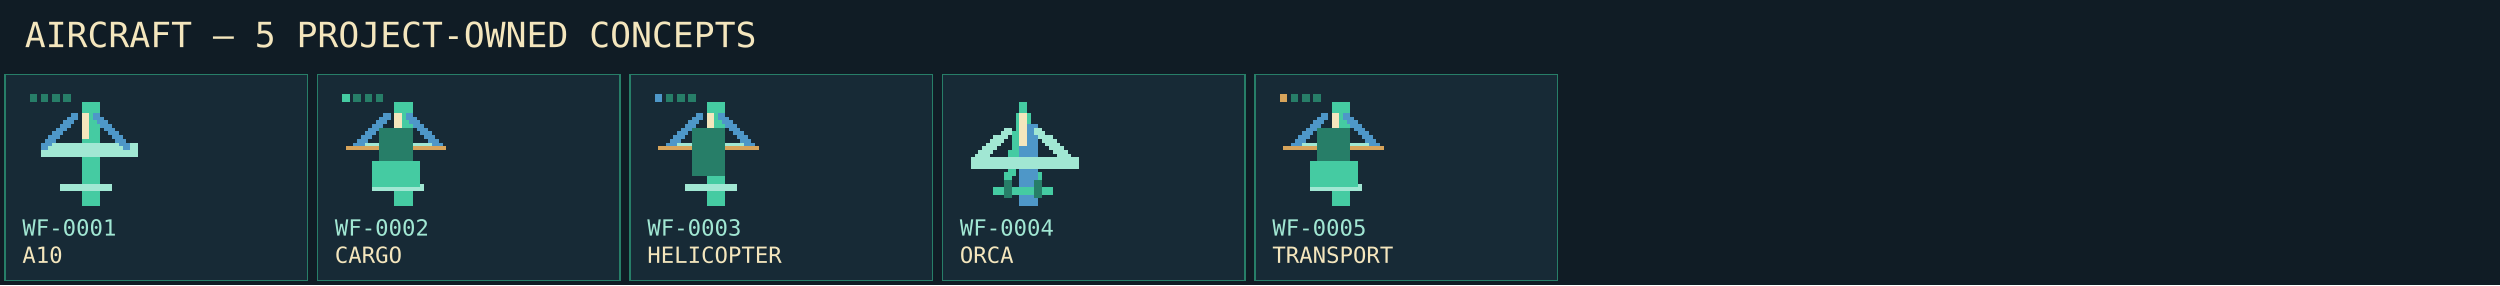
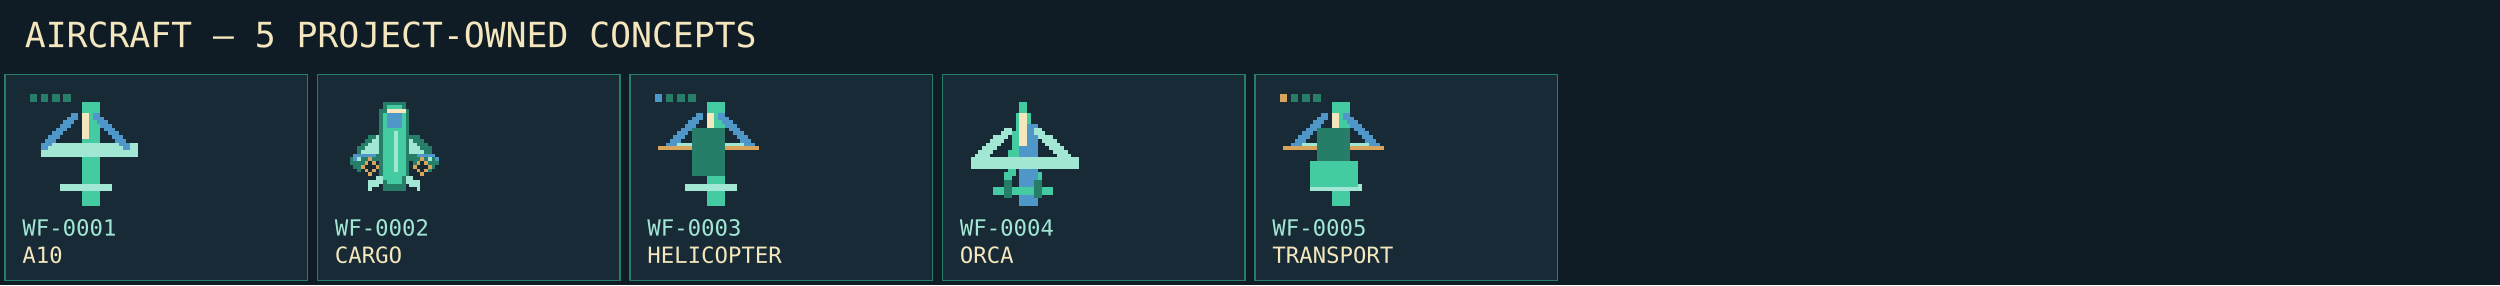
<svg xmlns="http://www.w3.org/2000/svg" viewBox="0 0 1008 115" width="1008" height="115" role="img" aria-label="World-Conquer aircraft first-pass art gallery" shape-rendering="crispEdges">
  <rect width="1008" height="115" fill="#101c25" />
  <text x="10" y="19" font-family="monospace" fill="#f4e6bd" font-size="14">AIRCRAFT — 5 PROJECT-OWNED CONCEPTS</text>
  <rect x="2" y="30" width="122" height="83" fill="#172a36" stroke="#277e68" stroke-width="0.5" />
  <g transform="translate(9 35) scale(1.5)">
    <rect x="2" y="2" width="2" height="1" fill="#277e68" />
    <rect x="5" y="2" width="2" height="1" fill="#277e68" />
    <rect x="8" y="2" width="2" height="1" fill="#277e68" />
    <rect x="11" y="2" width="2" height="1" fill="#277e68" />
    <rect x="2" y="3" width="2" height="1" fill="#277e68" />
    <rect x="5" y="3" width="2" height="1" fill="#277e68" />
    <rect x="8" y="3" width="2" height="1" fill="#277e68" />
    <rect x="11" y="3" width="2" height="1" fill="#277e68" />
    <rect x="16" y="4" width="5" height="1" fill="#45cba2" />
    <rect x="16" y="5" width="5" height="1" fill="#45cba2" />
    <rect x="16" y="6" width="5" height="1" fill="#45cba2" />
    <rect x="13" y="7" width="2" height="1" fill="#4e97c8" />
    <rect x="16" y="7" width="2" height="1" fill="#f4e6bd" />
    <rect x="18" y="7" width="1" height="1" fill="#45cba2" />
    <rect x="19" y="7" width="2" height="1" fill="#4e97c8" />
    <rect x="12" y="8" width="3" height="1" fill="#4e97c8" />
    <rect x="16" y="8" width="2" height="1" fill="#f4e6bd" />
    <rect x="18" y="8" width="1" height="1" fill="#45cba2" />
    <rect x="19" y="8" width="3" height="1" fill="#4e97c8" />
    <rect x="11" y="9" width="3" height="1" fill="#4e97c8" />
    <rect x="16" y="9" width="2" height="1" fill="#f4e6bd" />
    <rect x="18" y="9" width="2" height="1" fill="#45cba2" />
    <rect x="20" y="9" width="3" height="1" fill="#4e97c8" />
    <rect x="10" y="10" width="3" height="1" fill="#4e97c8" />
    <rect x="16" y="10" width="2" height="1" fill="#f4e6bd" />
    <rect x="18" y="10" width="3" height="1" fill="#45cba2" />
    <rect x="21" y="10" width="3" height="1" fill="#4e97c8" />
    <rect x="9" y="11" width="3" height="1" fill="#4e97c8" />
    <rect x="16" y="11" width="2" height="1" fill="#f4e6bd" />
    <rect x="18" y="11" width="3" height="1" fill="#45cba2" />
    <rect x="22" y="11" width="3" height="1" fill="#4e97c8" />
    <rect x="8" y="12" width="3" height="1" fill="#4e97c8" />
    <rect x="16" y="12" width="2" height="1" fill="#f4e6bd" />
    <rect x="18" y="12" width="3" height="1" fill="#45cba2" />
    <rect x="23" y="12" width="3" height="1" fill="#4e97c8" />
    <rect x="7" y="13" width="3" height="1" fill="#4e97c8" />
    <rect x="16" y="13" width="2" height="1" fill="#f4e6bd" />
    <rect x="18" y="13" width="3" height="1" fill="#45cba2" />
    <rect x="24" y="13" width="3" height="1" fill="#4e97c8" />
    <rect x="6" y="14" width="3" height="1" fill="#4e97c8" />
    <rect x="16" y="14" width="5" height="1" fill="#45cba2" />
    <rect x="25" y="14" width="3" height="1" fill="#4e97c8" />
    <rect x="5" y="15" width="3" height="1" fill="#4e97c8" />
    <rect x="8" y="15" width="18" height="1" fill="#a1e7d3" />
    <rect x="26" y="15" width="3" height="1" fill="#4e97c8" />
    <rect x="29" y="15" width="2" height="1" fill="#a1e7d3" />
    <rect x="5" y="16" width="2" height="1" fill="#4e97c8" />
    <rect x="7" y="16" width="20" height="1" fill="#a1e7d3" />
    <rect x="27" y="16" width="2" height="1" fill="#4e97c8" />
    <rect x="29" y="16" width="2" height="1" fill="#a1e7d3" />
    <rect x="5" y="17" width="26" height="1" fill="#a1e7d3" />
    <rect x="5" y="18" width="26" height="1" fill="#a1e7d3" />
    <rect x="16" y="19" width="5" height="1" fill="#45cba2" />
    <rect x="16" y="20" width="5" height="1" fill="#45cba2" />
    <rect x="16" y="21" width="5" height="1" fill="#45cba2" />
    <rect x="16" y="22" width="5" height="1" fill="#45cba2" />
    <rect x="16" y="23" width="5" height="1" fill="#45cba2" />
    <rect x="16" y="24" width="5" height="1" fill="#45cba2" />
    <rect x="16" y="25" width="5" height="1" fill="#45cba2" />
    <rect x="10" y="26" width="14" height="1" fill="#a1e7d3" />
    <rect x="10" y="27" width="14" height="1" fill="#a1e7d3" />
    <rect x="16" y="28" width="5" height="1" fill="#45cba2" />
    <rect x="16" y="29" width="5" height="1" fill="#45cba2" />
    <rect x="16" y="30" width="5" height="1" fill="#45cba2" />
    <rect x="16" y="31" width="5" height="1" fill="#45cba2" />
  </g>
  <g font-family="monospace" font-size="9" fill="#a1e7d3">
    <text x="9" y="95">WF-0001</text>
    <text x="9" y="106" fill="#f4e6bd">A10</text>
  </g>
  <rect x="128" y="30" width="122" height="83" fill="#172a36" stroke="#277e68" stroke-width="0.5" />
  <g transform="translate(135 35) scale(1.5)">
-     <rect x="2" y="2" width="2" height="1" fill="#45cba2" />
-     <rect x="5" y="2" width="2" height="1" fill="#277e68" />
-     <rect x="8" y="2" width="2" height="1" fill="#277e68" />
-     <rect x="11" y="2" width="2" height="1" fill="#277e68" />
-     <rect x="2" y="3" width="2" height="1" fill="#45cba2" />
-     <rect x="5" y="3" width="2" height="1" fill="#277e68" />
-     <rect x="8" y="3" width="2" height="1" fill="#277e68" />
-     <rect x="11" y="3" width="2" height="1" fill="#277e68" />
-     <rect x="16" y="4" width="5" height="1" fill="#45cba2" />
-     <rect x="16" y="5" width="5" height="1" fill="#45cba2" />
-     <rect x="16" y="6" width="5" height="1" fill="#45cba2" />
-     <rect x="13" y="7" width="2" height="1" fill="#4e97c8" />
-     <rect x="16" y="7" width="2" height="1" fill="#f4e6bd" />
+     <rect x="13" y="4" width="6" height="1" fill="#277e68" />
+     <rect x="13" y="5" width="1" height="1" fill="#277e68" />
+     <rect x="14" y="5" width="4" height="1" fill="#45cba2" />
+     <rect x="18" y="5" width="1" height="1" fill="#277e68" />
+     <rect x="12" y="6" width="2" height="1" fill="#277e68" />
+     <rect x="14" y="6" width="5" height="1" fill="#f4e6bd" />
+     <rect x="19" y="6" width="1" height="1" fill="#277e68" />
+     <rect x="12" y="7" width="1" height="1" fill="#277e68" />
+     <rect x="13" y="7" width="1" height="1" fill="#45cba2" />
+     <rect x="14" y="7" width="4" height="1" fill="#4e97c8" />
    <rect x="18" y="7" width="1" height="1" fill="#45cba2" />
-     <rect x="19" y="7" width="2" height="1" fill="#4e97c8" />
-     <rect x="12" y="8" width="3" height="1" fill="#4e97c8" />
-     <rect x="16" y="8" width="2" height="1" fill="#f4e6bd" />
+     <rect x="19" y="7" width="1" height="1" fill="#277e68" />
+     <rect x="12" y="8" width="1" height="1" fill="#277e68" />
+     <rect x="13" y="8" width="1" height="1" fill="#45cba2" />
+     <rect x="14" y="8" width="4" height="1" fill="#4e97c8" />
    <rect x="18" y="8" width="1" height="1" fill="#45cba2" />
-     <rect x="19" y="8" width="3" height="1" fill="#4e97c8" />
-     <rect x="11" y="9" width="3" height="1" fill="#4e97c8" />
-     <rect x="16" y="9" width="2" height="1" fill="#f4e6bd" />
-     <rect x="18" y="9" width="2" height="1" fill="#45cba2" />
-     <rect x="20" y="9" width="3" height="1" fill="#4e97c8" />
-     <rect x="10" y="10" width="3" height="1" fill="#4e97c8" />
-     <rect x="16" y="10" width="2" height="1" fill="#f4e6bd" />
-     <rect x="18" y="10" width="3" height="1" fill="#45cba2" />
-     <rect x="21" y="10" width="3" height="1" fill="#4e97c8" />
-     <rect x="9" y="11" width="3" height="1" fill="#4e97c8" />
-     <rect x="12" y="11" width="9" height="1" fill="#277e68" />
-     <rect x="22" y="11" width="3" height="1" fill="#4e97c8" />
-     <rect x="8" y="12" width="3" height="1" fill="#4e97c8" />
-     <rect x="12" y="12" width="9" height="1" fill="#277e68" />
-     <rect x="23" y="12" width="3" height="1" fill="#4e97c8" />
-     <rect x="7" y="13" width="3" height="1" fill="#4e97c8" />
-     <rect x="12" y="13" width="9" height="1" fill="#277e68" />
-     <rect x="24" y="13" width="3" height="1" fill="#4e97c8" />
-     <rect x="6" y="14" width="3" height="1" fill="#4e97c8" />
-     <rect x="12" y="14" width="9" height="1" fill="#277e68" />
-     <rect x="25" y="14" width="3" height="1" fill="#4e97c8" />
-     <rect x="5" y="15" width="3" height="1" fill="#4e97c8" />
-     <rect x="8" y="15" width="4" height="1" fill="#a1e7d3" />
-     <rect x="12" y="15" width="9" height="1" fill="#277e68" />
-     <rect x="21" y="15" width="5" height="1" fill="#a1e7d3" />
-     <rect x="26" y="15" width="3" height="1" fill="#4e97c8" />
-     <rect x="3" y="16" width="9" height="1" fill="#d7a45b" />
-     <rect x="12" y="16" width="9" height="1" fill="#277e68" />
-     <rect x="21" y="16" width="9" height="1" fill="#d7a45b" />
-     <rect x="12" y="17" width="9" height="1" fill="#277e68" />
-     <rect x="12" y="18" width="9" height="1" fill="#277e68" />
-     <rect x="12" y="19" width="9" height="1" fill="#277e68" />
-     <rect x="10" y="20" width="13" height="1" fill="#45cba2" />
-     <rect x="10" y="21" width="13" height="1" fill="#45cba2" />
-     <rect x="10" y="22" width="13" height="1" fill="#45cba2" />
-     <rect x="10" y="23" width="13" height="1" fill="#45cba2" />
-     <rect x="10" y="24" width="13" height="1" fill="#45cba2" />
-     <rect x="10" y="25" width="13" height="1" fill="#45cba2" />
-     <rect x="10" y="26" width="13" height="1" fill="#45cba2" />
-     <rect x="23" y="26" width="1" height="1" fill="#a1e7d3" />
-     <rect x="10" y="27" width="14" height="1" fill="#a1e7d3" />
-     <rect x="16" y="28" width="5" height="1" fill="#45cba2" />
-     <rect x="16" y="29" width="5" height="1" fill="#45cba2" />
-     <rect x="16" y="30" width="5" height="1" fill="#45cba2" />
-     <rect x="16" y="31" width="5" height="1" fill="#45cba2" />
+     <rect x="19" y="8" width="1" height="1" fill="#277e68" />
+     <rect x="12" y="9" width="1" height="1" fill="#277e68" />
+     <rect x="13" y="9" width="1" height="1" fill="#45cba2" />
+     <rect x="14" y="9" width="4" height="1" fill="#4e97c8" />
+     <rect x="18" y="9" width="1" height="1" fill="#45cba2" />
+     <rect x="19" y="9" width="1" height="1" fill="#277e68" />
+     <rect x="12" y="10" width="1" height="1" fill="#277e68" />
+     <rect x="13" y="10" width="1" height="1" fill="#45cba2" />
+     <rect x="14" y="10" width="4" height="1" fill="#4e97c8" />
+     <rect x="18" y="10" width="1" height="1" fill="#45cba2" />
+     <rect x="19" y="10" width="1" height="1" fill="#277e68" />
+     <rect x="12" y="11" width="1" height="1" fill="#277e68" />
+     <rect x="13" y="11" width="6" height="1" fill="#45cba2" />
+     <rect x="19" y="11" width="1" height="1" fill="#277e68" />
+     <rect x="12" y="12" width="1" height="1" fill="#277e68" />
+     <rect x="13" y="12" width="3" height="1" fill="#45cba2" />
+     <rect x="16" y="12" width="1" height="1" fill="#a1e7d3" />
+     <rect x="17" y="12" width="2" height="1" fill="#45cba2" />
+     <rect x="19" y="12" width="1" height="1" fill="#277e68" />
+     <rect x="9" y="13" width="2" height="1" fill="#277e68" />
+     <rect x="11" y="13" width="1" height="1" fill="#a1e7d3" />
+     <rect x="12" y="13" width="1" height="1" fill="#277e68" />
+     <rect x="13" y="13" width="3" height="1" fill="#45cba2" />
+     <rect x="16" y="13" width="1" height="1" fill="#a1e7d3" />
+     <rect x="17" y="13" width="2" height="1" fill="#45cba2" />
+     <rect x="19" y="13" width="4" height="1" fill="#277e68" />
+     <rect x="8" y="14" width="2" height="1" fill="#277e68" />
+     <rect x="10" y="14" width="2" height="1" fill="#a1e7d3" />
+     <rect x="12" y="14" width="1" height="1" fill="#277e68" />
+     <rect x="13" y="14" width="3" height="1" fill="#45cba2" />
+     <rect x="16" y="14" width="1" height="1" fill="#a1e7d3" />
+     <rect x="17" y="14" width="2" height="1" fill="#45cba2" />
+     <rect x="19" y="14" width="1" height="1" fill="#277e68" />
+     <rect x="20" y="14" width="1" height="1" fill="#a1e7d3" />
+     <rect x="21" y="14" width="3" height="1" fill="#277e68" />
+     <rect x="7" y="15" width="2" height="1" fill="#277e68" />
+     <rect x="9" y="15" width="3" height="1" fill="#a1e7d3" />
+     <rect x="12" y="15" width="1" height="1" fill="#277e68" />
+     <rect x="13" y="15" width="3" height="1" fill="#45cba2" />
+     <rect x="16" y="15" width="1" height="1" fill="#a1e7d3" />
+     <rect x="17" y="15" width="2" height="1" fill="#45cba2" />
+     <rect x="19" y="15" width="1" height="1" fill="#277e68" />
+     <rect x="20" y="15" width="2" height="1" fill="#a1e7d3" />
+     <rect x="22" y="15" width="3" height="1" fill="#277e68" />
+     <rect x="6" y="16" width="2" height="1" fill="#277e68" />
+     <rect x="8" y="16" width="4" height="1" fill="#a1e7d3" />
+     <rect x="12" y="16" width="1" height="1" fill="#277e68" />
+     <rect x="13" y="16" width="3" height="1" fill="#45cba2" />
+     <rect x="16" y="16" width="1" height="1" fill="#a1e7d3" />
+     <rect x="17" y="16" width="2" height="1" fill="#45cba2" />
+     <rect x="19" y="16" width="1" height="1" fill="#277e68" />
+     <rect x="20" y="16" width="3" height="1" fill="#a1e7d3" />
+     <rect x="23" y="16" width="3" height="1" fill="#277e68" />
+     <rect x="6" y="17" width="1" height="1" fill="#277e68" />
+     <rect x="7" y="17" width="5" height="1" fill="#a1e7d3" />
+     <rect x="12" y="17" width="1" height="1" fill="#277e68" />
+     <rect x="13" y="17" width="3" height="1" fill="#45cba2" />
+     <rect x="16" y="17" width="1" height="1" fill="#a1e7d3" />
+     <rect x="17" y="17" width="2" height="1" fill="#45cba2" />
+     <rect x="19" y="17" width="1" height="1" fill="#277e68" />
+     <rect x="20" y="17" width="4" height="1" fill="#a1e7d3" />
+     <rect x="24" y="17" width="2" height="1" fill="#277e68" />
+     <rect x="5" y="18" width="6" height="1" fill="#4e97c8" />
+     <rect x="11" y="18" width="2" height="1" fill="#277e68" />
+     <rect x="13" y="18" width="3" height="1" fill="#45cba2" />
+     <rect x="16" y="18" width="1" height="1" fill="#a1e7d3" />
+     <rect x="17" y="18" width="2" height="1" fill="#45cba2" />
+     <rect x="19" y="18" width="3" height="1" fill="#277e68" />
+     <rect x="22" y="18" width="5" height="1" fill="#4e97c8" />
+     <rect x="4" y="19" width="1" height="1" fill="#277e68" />
+     <rect x="5" y="19" width="1" height="1" fill="#4e97c8" />
+     <rect x="6" y="19" width="1" height="1" fill="#a1e7d3" />
+     <rect x="7" y="19" width="2" height="1" fill="#277e68" />
+     <rect x="9" y="19" width="1" height="1" fill="#d7a45b" />
+     <rect x="10" y="19" width="3" height="1" fill="#277e68" />
+     <rect x="13" y="19" width="3" height="1" fill="#45cba2" />
+     <rect x="16" y="19" width="1" height="1" fill="#a1e7d3" />
+     <rect x="17" y="19" width="2" height="1" fill="#45cba2" />
+     <rect x="19" y="19" width="4" height="1" fill="#277e68" />
+     <rect x="23" y="19" width="1" height="1" fill="#d7a45b" />
+     <rect x="24" y="19" width="1" height="1" fill="#277e68" />
+     <rect x="25" y="19" width="1" height="1" fill="#a1e7d3" />
+     <rect x="26" y="19" width="1" height="1" fill="#277e68" />
+     <rect x="27" y="19" width="1" height="1" fill="#4e97c8" />
+     <rect x="4" y="20" width="4" height="1" fill="#277e68" />
+     <rect x="8" y="20" width="1" height="1" fill="#d7a45b" />
+     <rect x="9" y="20" width="1" height="1" fill="#172a36" />
+     <rect x="10" y="20" width="1" height="1" fill="#d7a45b" />
+     <rect x="12" y="20" width="1" height="1" fill="#277e68" />
+     <rect x="13" y="20" width="3" height="1" fill="#45cba2" />
+     <rect x="16" y="20" width="1" height="1" fill="#a1e7d3" />
+     <rect x="17" y="20" width="2" height="1" fill="#45cba2" />
+     <rect x="19" y="20" width="1" height="1" fill="#277e68" />
+     <rect x="21" y="20" width="1" height="1" fill="#277e68" />
+     <rect x="22" y="20" width="1" height="1" fill="#d7a45b" />
+     <rect x="23" y="20" width="1" height="1" fill="#172a36" />
+     <rect x="24" y="20" width="1" height="1" fill="#d7a45b" />
+     <rect x="25" y="20" width="3" height="1" fill="#277e68" />
+     <rect x="5" y="21" width="2" height="1" fill="#277e68" />
+     <rect x="7" y="21" width="1" height="1" fill="#d7a45b" />
+     <rect x="8" y="21" width="3" height="1" fill="#172a36" />
+     <rect x="11" y="21" width="1" height="1" fill="#d7a45b" />
+     <rect x="12" y="21" width="1" height="1" fill="#277e68" />
+     <rect x="13" y="21" width="3" height="1" fill="#45cba2" />
+     <rect x="16" y="21" width="1" height="1" fill="#a1e7d3" />
+     <rect x="17" y="21" width="2" height="1" fill="#45cba2" />
+     <rect x="19" y="21" width="1" height="1" fill="#277e68" />
+     <rect x="21" y="21" width="1" height="1" fill="#d7a45b" />
+     <rect x="22" y="21" width="3" height="1" fill="#172a36" />
+     <rect x="25" y="21" width="1" height="1" fill="#d7a45b" />
+     <rect x="26" y="21" width="1" height="1" fill="#277e68" />
+     <rect x="6" y="22" width="1" height="1" fill="#277e68" />
+     <rect x="8" y="22" width="1" height="1" fill="#d7a45b" />
+     <rect x="9" y="22" width="1" height="1" fill="#172a36" />
+     <rect x="10" y="22" width="1" height="1" fill="#d7a45b" />
+     <rect x="12" y="22" width="1" height="1" fill="#277e68" />
+     <rect x="13" y="22" width="3" height="1" fill="#45cba2" />
+     <rect x="16" y="22" width="1" height="1" fill="#a1e7d3" />
+     <rect x="17" y="22" width="2" height="1" fill="#45cba2" />
+     <rect x="19" y="22" width="1" height="1" fill="#277e68" />
+     <rect x="22" y="22" width="1" height="1" fill="#d7a45b" />
+     <rect x="23" y="22" width="1" height="1" fill="#172a36" />
+     <rect x="24" y="22" width="1" height="1" fill="#d7a45b" />
+     <rect x="25" y="22" width="1" height="1" fill="#277e68" />
+     <rect x="9" y="23" width="1" height="1" fill="#d7a45b" />
+     <rect x="12" y="23" width="1" height="1" fill="#277e68" />
+     <rect x="13" y="23" width="6" height="1" fill="#45cba2" />
+     <rect x="19" y="23" width="1" height="1" fill="#277e68" />
+     <rect x="23" y="23" width="1" height="1" fill="#d7a45b" />
+     <rect x="11" y="24" width="2" height="1" fill="#a1e7d3" />
+     <rect x="13" y="24" width="5" height="1" fill="#45cba2" />
+     <rect x="18" y="24" width="1" height="1" fill="#277e68" />
+     <rect x="19" y="24" width="2" height="1" fill="#a1e7d3" />
+     <rect x="9" y="25" width="4" height="1" fill="#a1e7d3" />
+     <rect x="13" y="25" width="1" height="1" fill="#277e68" />
+     <rect x="14" y="25" width="4" height="1" fill="#45cba2" />
+     <rect x="18" y="25" width="1" height="1" fill="#277e68" />
+     <rect x="19" y="25" width="4" height="1" fill="#a1e7d3" />
+     <rect x="9" y="26" width="3" height="1" fill="#a1e7d3" />
+     <rect x="13" y="26" width="6" height="1" fill="#277e68" />
+     <rect x="20" y="26" width="3" height="1" fill="#a1e7d3" />
+     <rect x="9" y="27" width="1" height="1" fill="#a1e7d3" />
+     <rect x="13" y="27" width="6" height="1" fill="#277e68" />
+     <rect x="22" y="27" width="1" height="1" fill="#a1e7d3" />
  </g>
  <g font-family="monospace" font-size="9" fill="#a1e7d3">
    <text x="135" y="95">WF-0002</text>
    <text x="135" y="106" fill="#f4e6bd">CARGO</text>
  </g>
  <rect x="254" y="30" width="122" height="83" fill="#172a36" stroke="#277e68" stroke-width="0.5" />
  <g transform="translate(261 35) scale(1.5)">
    <rect x="2" y="2" width="2" height="1" fill="#4e97c8" />
    <rect x="5" y="2" width="2" height="1" fill="#277e68" />
    <rect x="8" y="2" width="2" height="1" fill="#277e68" />
    <rect x="11" y="2" width="2" height="1" fill="#277e68" />
    <rect x="2" y="3" width="2" height="1" fill="#4e97c8" />
    <rect x="5" y="3" width="2" height="1" fill="#277e68" />
    <rect x="8" y="3" width="2" height="1" fill="#277e68" />
    <rect x="11" y="3" width="2" height="1" fill="#277e68" />
    <rect x="16" y="4" width="5" height="1" fill="#45cba2" />
    <rect x="16" y="5" width="5" height="1" fill="#45cba2" />
    <rect x="16" y="6" width="5" height="1" fill="#45cba2" />
    <rect x="13" y="7" width="2" height="1" fill="#4e97c8" />
    <rect x="16" y="7" width="2" height="1" fill="#f4e6bd" />
    <rect x="18" y="7" width="1" height="1" fill="#45cba2" />
    <rect x="19" y="7" width="2" height="1" fill="#4e97c8" />
    <rect x="12" y="8" width="3" height="1" fill="#4e97c8" />
    <rect x="16" y="8" width="2" height="1" fill="#f4e6bd" />
    <rect x="18" y="8" width="1" height="1" fill="#45cba2" />
    <rect x="19" y="8" width="3" height="1" fill="#4e97c8" />
    <rect x="11" y="9" width="3" height="1" fill="#4e97c8" />
    <rect x="16" y="9" width="2" height="1" fill="#f4e6bd" />
    <rect x="18" y="9" width="2" height="1" fill="#45cba2" />
    <rect x="20" y="9" width="3" height="1" fill="#4e97c8" />
    <rect x="10" y="10" width="3" height="1" fill="#4e97c8" />
    <rect x="16" y="10" width="2" height="1" fill="#f4e6bd" />
    <rect x="18" y="10" width="3" height="1" fill="#45cba2" />
    <rect x="21" y="10" width="3" height="1" fill="#4e97c8" />
    <rect x="9" y="11" width="3" height="1" fill="#4e97c8" />
    <rect x="12" y="11" width="9" height="1" fill="#277e68" />
    <rect x="22" y="11" width="3" height="1" fill="#4e97c8" />
    <rect x="8" y="12" width="3" height="1" fill="#4e97c8" />
    <rect x="12" y="12" width="9" height="1" fill="#277e68" />
    <rect x="23" y="12" width="3" height="1" fill="#4e97c8" />
    <rect x="7" y="13" width="3" height="1" fill="#4e97c8" />
    <rect x="12" y="13" width="9" height="1" fill="#277e68" />
    <rect x="24" y="13" width="3" height="1" fill="#4e97c8" />
    <rect x="6" y="14" width="3" height="1" fill="#4e97c8" />
    <rect x="12" y="14" width="9" height="1" fill="#277e68" />
    <rect x="25" y="14" width="3" height="1" fill="#4e97c8" />
    <rect x="5" y="15" width="3" height="1" fill="#4e97c8" />
    <rect x="8" y="15" width="4" height="1" fill="#a1e7d3" />
    <rect x="12" y="15" width="9" height="1" fill="#277e68" />
    <rect x="21" y="15" width="5" height="1" fill="#a1e7d3" />
    <rect x="26" y="15" width="3" height="1" fill="#4e97c8" />
    <rect x="3" y="16" width="9" height="1" fill="#d7a45b" />
    <rect x="12" y="16" width="9" height="1" fill="#277e68" />
    <rect x="21" y="16" width="9" height="1" fill="#d7a45b" />
    <rect x="12" y="17" width="9" height="1" fill="#277e68" />
    <rect x="12" y="18" width="9" height="1" fill="#277e68" />
    <rect x="12" y="19" width="9" height="1" fill="#277e68" />
    <rect x="12" y="20" width="9" height="1" fill="#277e68" />
    <rect x="12" y="21" width="9" height="1" fill="#277e68" />
    <rect x="12" y="22" width="9" height="1" fill="#277e68" />
    <rect x="12" y="23" width="9" height="1" fill="#277e68" />
    <rect x="16" y="24" width="5" height="1" fill="#45cba2" />
    <rect x="16" y="25" width="5" height="1" fill="#45cba2" />
    <rect x="10" y="26" width="14" height="1" fill="#a1e7d3" />
    <rect x="10" y="27" width="14" height="1" fill="#a1e7d3" />
    <rect x="16" y="28" width="5" height="1" fill="#45cba2" />
    <rect x="16" y="29" width="5" height="1" fill="#45cba2" />
    <rect x="16" y="30" width="5" height="1" fill="#45cba2" />
    <rect x="16" y="31" width="5" height="1" fill="#45cba2" />
  </g>
  <g font-family="monospace" font-size="9" fill="#a1e7d3">
    <text x="261" y="95">WF-0003</text>
    <text x="261" y="106" fill="#f4e6bd">HELICOPTER</text>
  </g>
  <rect x="380" y="30" width="122" height="83" fill="#172a36" stroke="#277e68" stroke-width="0.5" />
  <g transform="translate(387 35) scale(1.5)">
    <rect x="16" y="4" width="2" height="1" fill="#45cba2" />
    <rect x="16" y="5" width="2" height="1" fill="#45cba2" />
    <rect x="16" y="6" width="2" height="1" fill="#45cba2" />
    <rect x="15" y="7" width="1" height="1" fill="#45cba2" />
    <rect x="16" y="7" width="2" height="1" fill="#f4e6bd" />
    <rect x="18" y="7" width="1" height="1" fill="#45cba2" />
    <rect x="15" y="8" width="1" height="1" fill="#45cba2" />
    <rect x="16" y="8" width="2" height="1" fill="#f4e6bd" />
    <rect x="18" y="8" width="1" height="1" fill="#45cba2" />
    <rect x="15" y="9" width="1" height="1" fill="#45cba2" />
    <rect x="16" y="9" width="2" height="1" fill="#f4e6bd" />
    <rect x="18" y="9" width="1" height="1" fill="#45cba2" />
    <rect x="15" y="10" width="1" height="1" fill="#45cba2" />
    <rect x="16" y="10" width="2" height="1" fill="#f4e6bd" />
    <rect x="18" y="10" width="3" height="1" fill="#4e97c8" />
    <rect x="12" y="11" width="2" height="1" fill="#a1e7d3" />
    <rect x="15" y="11" width="1" height="1" fill="#45cba2" />
    <rect x="16" y="11" width="2" height="1" fill="#f4e6bd" />
    <rect x="18" y="11" width="2" height="1" fill="#4e97c8" />
    <rect x="20" y="11" width="2" height="1" fill="#a1e7d3" />
    <rect x="11" y="12" width="3" height="1" fill="#a1e7d3" />
    <rect x="14" y="12" width="2" height="1" fill="#45cba2" />
    <rect x="16" y="12" width="2" height="1" fill="#f4e6bd" />
    <rect x="18" y="12" width="2" height="1" fill="#4e97c8" />
    <rect x="20" y="12" width="3" height="1" fill="#a1e7d3" />
    <rect x="9" y="13" width="4" height="1" fill="#a1e7d3" />
    <rect x="14" y="13" width="2" height="1" fill="#45cba2" />
    <rect x="16" y="13" width="2" height="1" fill="#f4e6bd" />
    <rect x="18" y="13" width="3" height="1" fill="#4e97c8" />
    <rect x="21" y="13" width="4" height="1" fill="#a1e7d3" />
    <rect x="8" y="14" width="4" height="1" fill="#a1e7d3" />
    <rect x="14" y="14" width="2" height="1" fill="#45cba2" />
    <rect x="16" y="14" width="2" height="1" fill="#f4e6bd" />
    <rect x="18" y="14" width="3" height="1" fill="#4e97c8" />
    <rect x="22" y="14" width="4" height="1" fill="#a1e7d3" />
    <rect x="7" y="15" width="4" height="1" fill="#a1e7d3" />
    <rect x="14" y="15" width="2" height="1" fill="#45cba2" />
    <rect x="16" y="15" width="2" height="1" fill="#f4e6bd" />
    <rect x="18" y="15" width="3" height="1" fill="#4e97c8" />
    <rect x="23" y="15" width="4" height="1" fill="#a1e7d3" />
    <rect x="6" y="16" width="4" height="1" fill="#a1e7d3" />
    <rect x="14" y="16" width="2" height="1" fill="#45cba2" />
    <rect x="16" y="16" width="5" height="1" fill="#4e97c8" />
    <rect x="24" y="16" width="4" height="1" fill="#a1e7d3" />
    <rect x="5" y="17" width="4" height="1" fill="#a1e7d3" />
    <rect x="13" y="17" width="3" height="1" fill="#45cba2" />
    <rect x="16" y="17" width="5" height="1" fill="#4e97c8" />
    <rect x="25" y="17" width="4" height="1" fill="#a1e7d3" />
    <rect x="4" y="18" width="4" height="1" fill="#a1e7d3" />
    <rect x="13" y="18" width="3" height="1" fill="#45cba2" />
    <rect x="16" y="18" width="5" height="1" fill="#4e97c8" />
    <rect x="26" y="18" width="4" height="1" fill="#a1e7d3" />
    <rect x="3" y="19" width="29" height="1" fill="#a1e7d3" />
    <rect x="3" y="20" width="29" height="1" fill="#a1e7d3" />
    <rect x="3" y="21" width="29" height="1" fill="#a1e7d3" />
    <rect x="13" y="22" width="2" height="1" fill="#45cba2" />
    <rect x="16" y="22" width="5" height="1" fill="#4e97c8" />
    <rect x="12" y="23" width="3" height="1" fill="#45cba2" />
    <rect x="16" y="23" width="5" height="1" fill="#4e97c8" />
    <rect x="21" y="23" width="1" height="1" fill="#45cba2" />
    <rect x="12" y="24" width="2" height="1" fill="#45cba2" />
    <rect x="16" y="24" width="5" height="1" fill="#4e97c8" />
    <rect x="21" y="24" width="1" height="1" fill="#45cba2" />
    <rect x="12" y="25" width="2" height="1" fill="#277e68" />
    <rect x="16" y="25" width="4" height="1" fill="#4e97c8" />
    <rect x="20" y="25" width="2" height="1" fill="#277e68" />
    <rect x="12" y="26" width="2" height="1" fill="#277e68" />
    <rect x="16" y="26" width="4" height="1" fill="#4e97c8" />
    <rect x="20" y="26" width="2" height="1" fill="#277e68" />
    <rect x="9" y="27" width="3" height="1" fill="#45cba2" />
    <rect x="12" y="27" width="2" height="1" fill="#277e68" />
    <rect x="14" y="27" width="6" height="1" fill="#45cba2" />
    <rect x="20" y="27" width="2" height="1" fill="#277e68" />
    <rect x="22" y="27" width="3" height="1" fill="#45cba2" />
    <rect x="9" y="28" width="3" height="1" fill="#45cba2" />
    <rect x="12" y="28" width="2" height="1" fill="#277e68" />
    <rect x="14" y="28" width="6" height="1" fill="#45cba2" />
    <rect x="20" y="28" width="2" height="1" fill="#277e68" />
    <rect x="22" y="28" width="3" height="1" fill="#45cba2" />
    <rect x="12" y="29" width="2" height="1" fill="#277e68" />
    <rect x="16" y="29" width="4" height="1" fill="#4e97c8" />
    <rect x="20" y="29" width="2" height="1" fill="#277e68" />
    <rect x="16" y="30" width="5" height="1" fill="#4e97c8" />
    <rect x="16" y="31" width="5" height="1" fill="#4e97c8" />
  </g>
  <g font-family="monospace" font-size="9" fill="#a1e7d3">
    <text x="387" y="95">WF-0004</text>
    <text x="387" y="106" fill="#f4e6bd">ORCA</text>
  </g>
  <rect x="506" y="30" width="122" height="83" fill="#172a36" stroke="#277e68" stroke-width="0.5" />
  <g transform="translate(513 35) scale(1.5)">
    <rect x="2" y="2" width="2" height="1" fill="#d7a45b" />
    <rect x="5" y="2" width="2" height="1" fill="#277e68" />
    <rect x="8" y="2" width="2" height="1" fill="#277e68" />
    <rect x="11" y="2" width="2" height="1" fill="#277e68" />
    <rect x="2" y="3" width="2" height="1" fill="#d7a45b" />
    <rect x="5" y="3" width="2" height="1" fill="#277e68" />
    <rect x="8" y="3" width="2" height="1" fill="#277e68" />
    <rect x="11" y="3" width="2" height="1" fill="#277e68" />
    <rect x="16" y="4" width="5" height="1" fill="#45cba2" />
    <rect x="16" y="5" width="5" height="1" fill="#45cba2" />
    <rect x="16" y="6" width="5" height="1" fill="#45cba2" />
    <rect x="13" y="7" width="2" height="1" fill="#4e97c8" />
    <rect x="16" y="7" width="2" height="1" fill="#f4e6bd" />
    <rect x="18" y="7" width="1" height="1" fill="#45cba2" />
    <rect x="19" y="7" width="2" height="1" fill="#4e97c8" />
    <rect x="12" y="8" width="3" height="1" fill="#4e97c8" />
    <rect x="16" y="8" width="2" height="1" fill="#f4e6bd" />
    <rect x="18" y="8" width="1" height="1" fill="#45cba2" />
    <rect x="19" y="8" width="3" height="1" fill="#4e97c8" />
    <rect x="11" y="9" width="3" height="1" fill="#4e97c8" />
    <rect x="16" y="9" width="2" height="1" fill="#f4e6bd" />
    <rect x="18" y="9" width="2" height="1" fill="#45cba2" />
    <rect x="20" y="9" width="3" height="1" fill="#4e97c8" />
    <rect x="10" y="10" width="3" height="1" fill="#4e97c8" />
    <rect x="16" y="10" width="2" height="1" fill="#f4e6bd" />
    <rect x="18" y="10" width="3" height="1" fill="#45cba2" />
    <rect x="21" y="10" width="3" height="1" fill="#4e97c8" />
    <rect x="9" y="11" width="3" height="1" fill="#4e97c8" />
    <rect x="12" y="11" width="9" height="1" fill="#277e68" />
    <rect x="22" y="11" width="3" height="1" fill="#4e97c8" />
    <rect x="8" y="12" width="3" height="1" fill="#4e97c8" />
    <rect x="12" y="12" width="9" height="1" fill="#277e68" />
    <rect x="23" y="12" width="3" height="1" fill="#4e97c8" />
    <rect x="7" y="13" width="3" height="1" fill="#4e97c8" />
    <rect x="12" y="13" width="9" height="1" fill="#277e68" />
    <rect x="24" y="13" width="3" height="1" fill="#4e97c8" />
    <rect x="6" y="14" width="3" height="1" fill="#4e97c8" />
    <rect x="12" y="14" width="9" height="1" fill="#277e68" />
    <rect x="25" y="14" width="3" height="1" fill="#4e97c8" />
    <rect x="5" y="15" width="3" height="1" fill="#4e97c8" />
    <rect x="8" y="15" width="4" height="1" fill="#a1e7d3" />
    <rect x="12" y="15" width="9" height="1" fill="#277e68" />
    <rect x="21" y="15" width="5" height="1" fill="#a1e7d3" />
    <rect x="26" y="15" width="3" height="1" fill="#4e97c8" />
    <rect x="3" y="16" width="9" height="1" fill="#d7a45b" />
    <rect x="12" y="16" width="9" height="1" fill="#277e68" />
    <rect x="21" y="16" width="9" height="1" fill="#d7a45b" />
    <rect x="12" y="17" width="9" height="1" fill="#277e68" />
    <rect x="12" y="18" width="9" height="1" fill="#277e68" />
    <rect x="12" y="19" width="9" height="1" fill="#277e68" />
    <rect x="10" y="20" width="13" height="1" fill="#45cba2" />
    <rect x="10" y="21" width="13" height="1" fill="#45cba2" />
    <rect x="10" y="22" width="13" height="1" fill="#45cba2" />
    <rect x="10" y="23" width="13" height="1" fill="#45cba2" />
    <rect x="10" y="24" width="13" height="1" fill="#45cba2" />
    <rect x="10" y="25" width="13" height="1" fill="#45cba2" />
    <rect x="10" y="26" width="13" height="1" fill="#45cba2" />
    <rect x="23" y="26" width="1" height="1" fill="#a1e7d3" />
    <rect x="10" y="27" width="14" height="1" fill="#a1e7d3" />
    <rect x="16" y="28" width="5" height="1" fill="#45cba2" />
    <rect x="16" y="29" width="5" height="1" fill="#45cba2" />
    <rect x="16" y="30" width="5" height="1" fill="#45cba2" />
    <rect x="16" y="31" width="5" height="1" fill="#45cba2" />
  </g>
  <g font-family="monospace" font-size="9" fill="#a1e7d3">
    <text x="513" y="95">WF-0005</text>
    <text x="513" y="106" fill="#f4e6bd">TRANSPORT</text>
  </g>
</svg>
